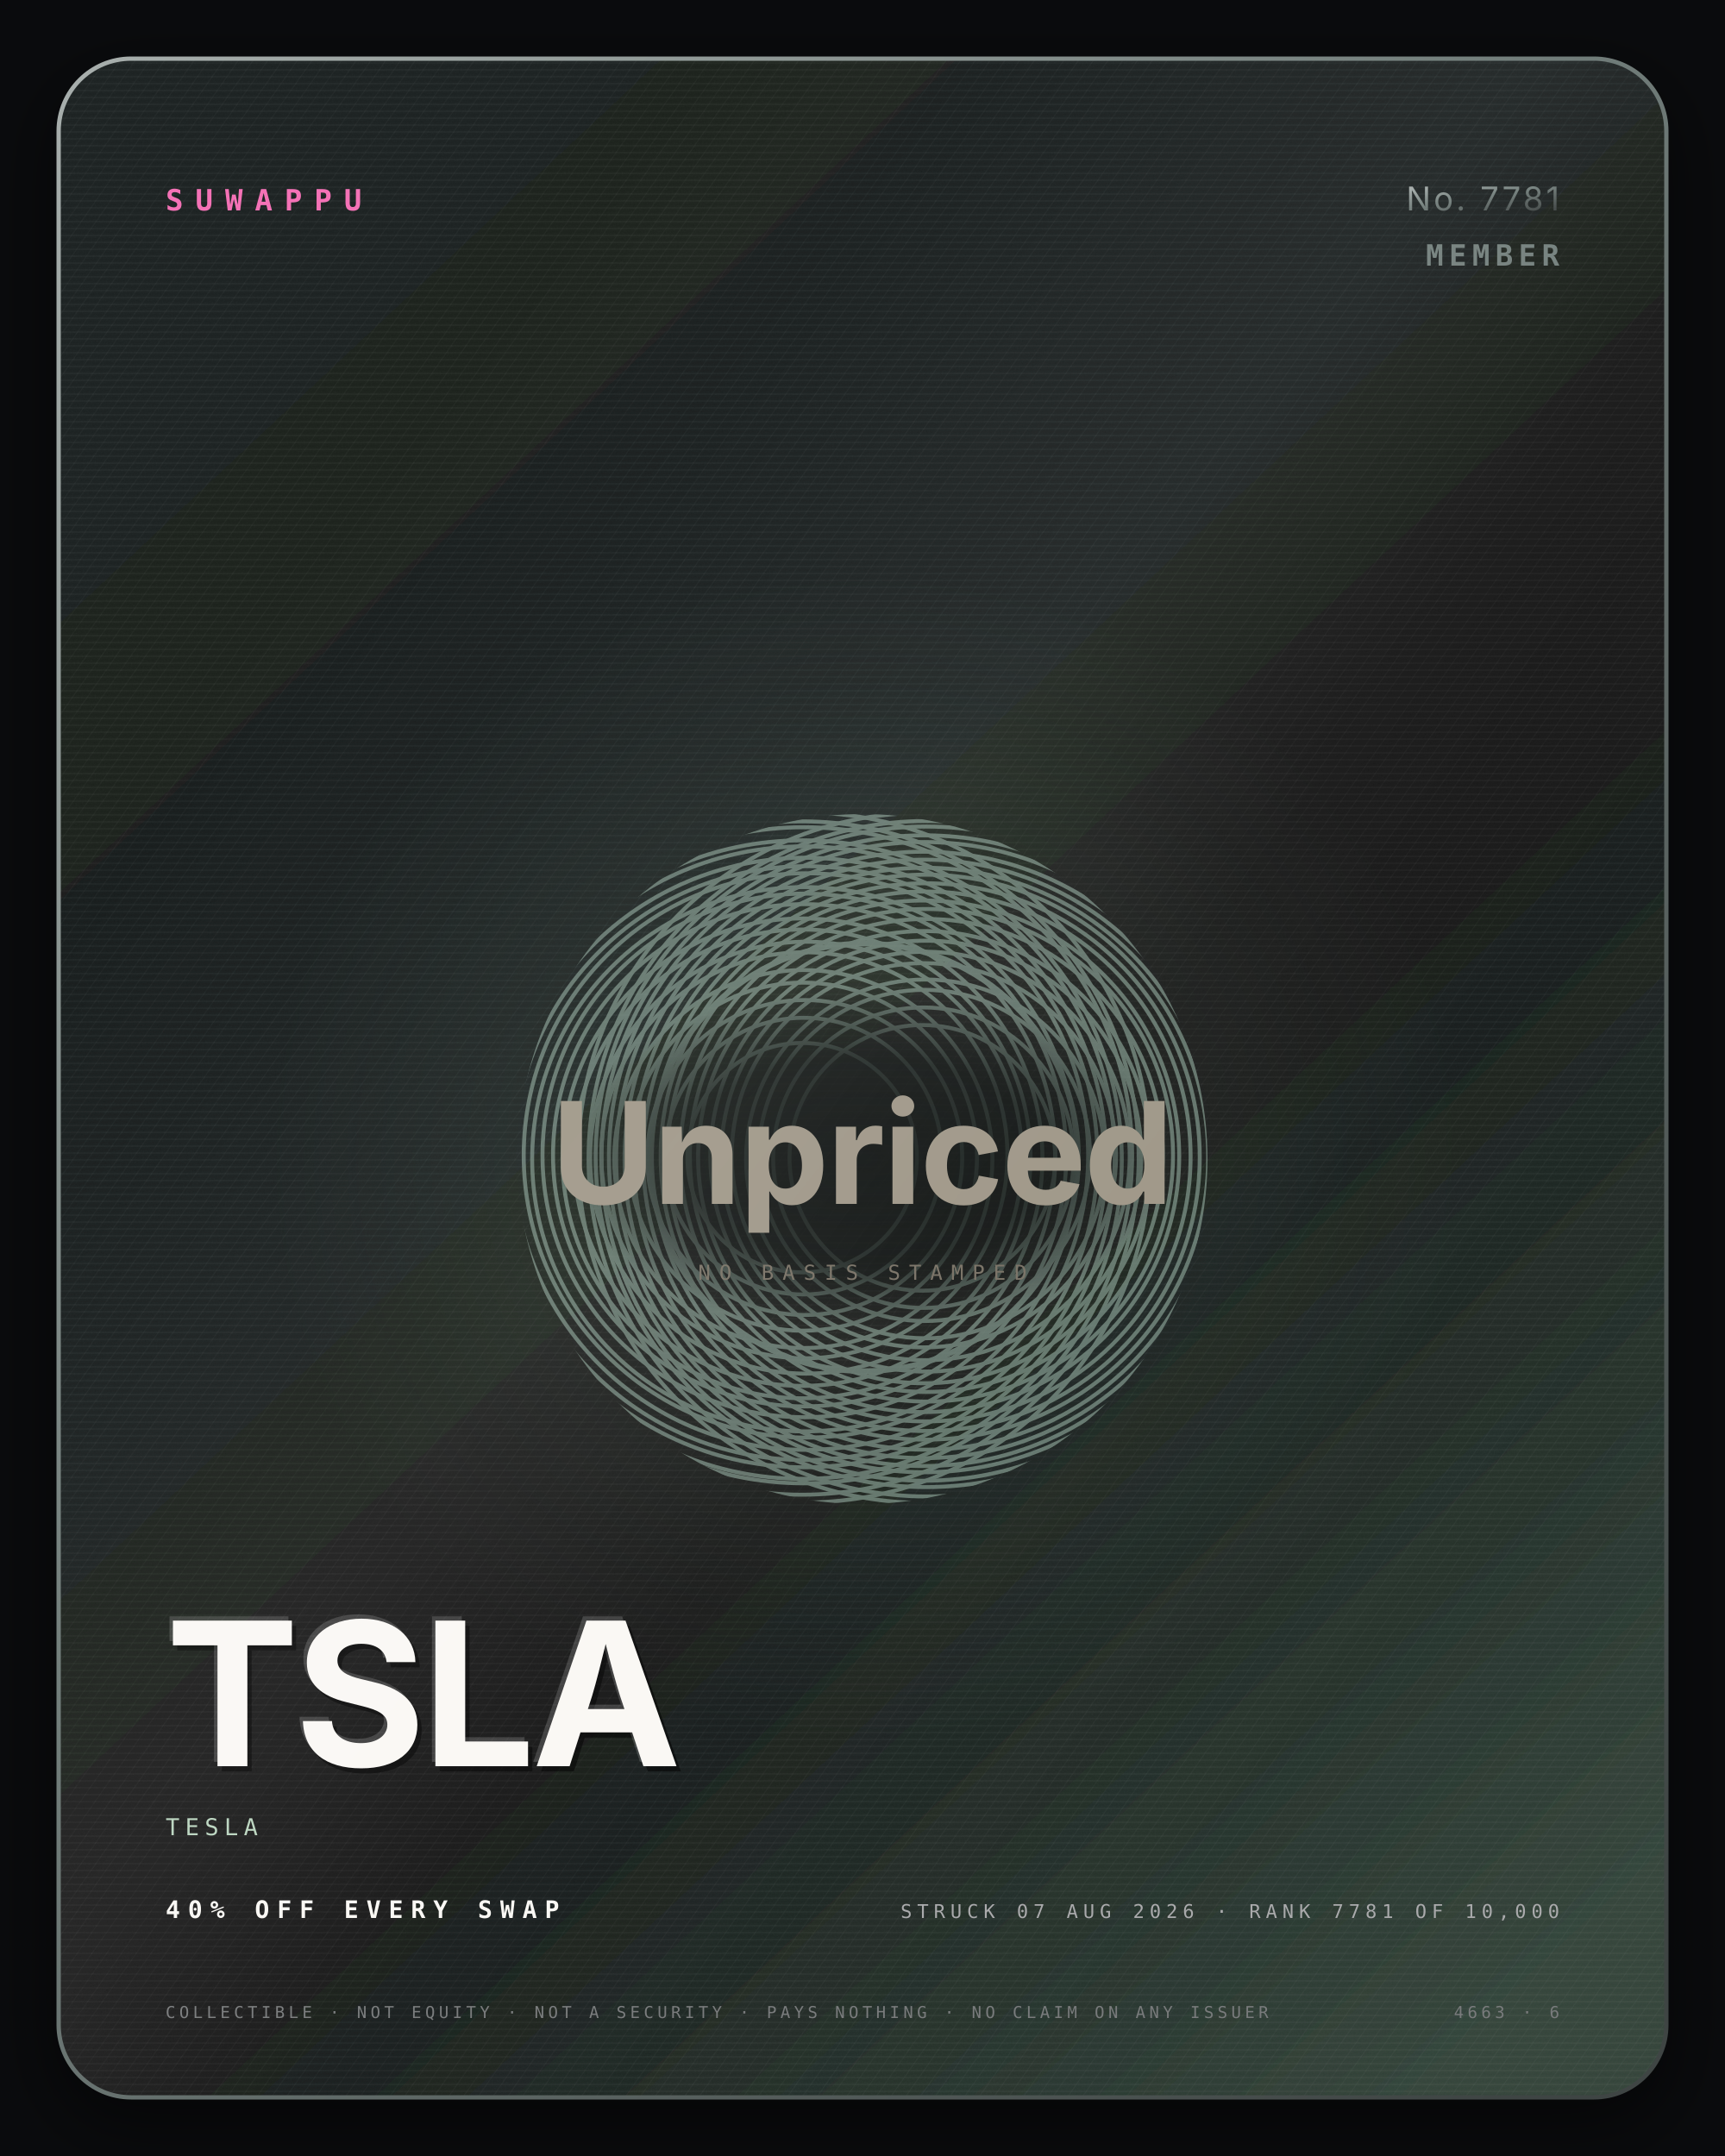
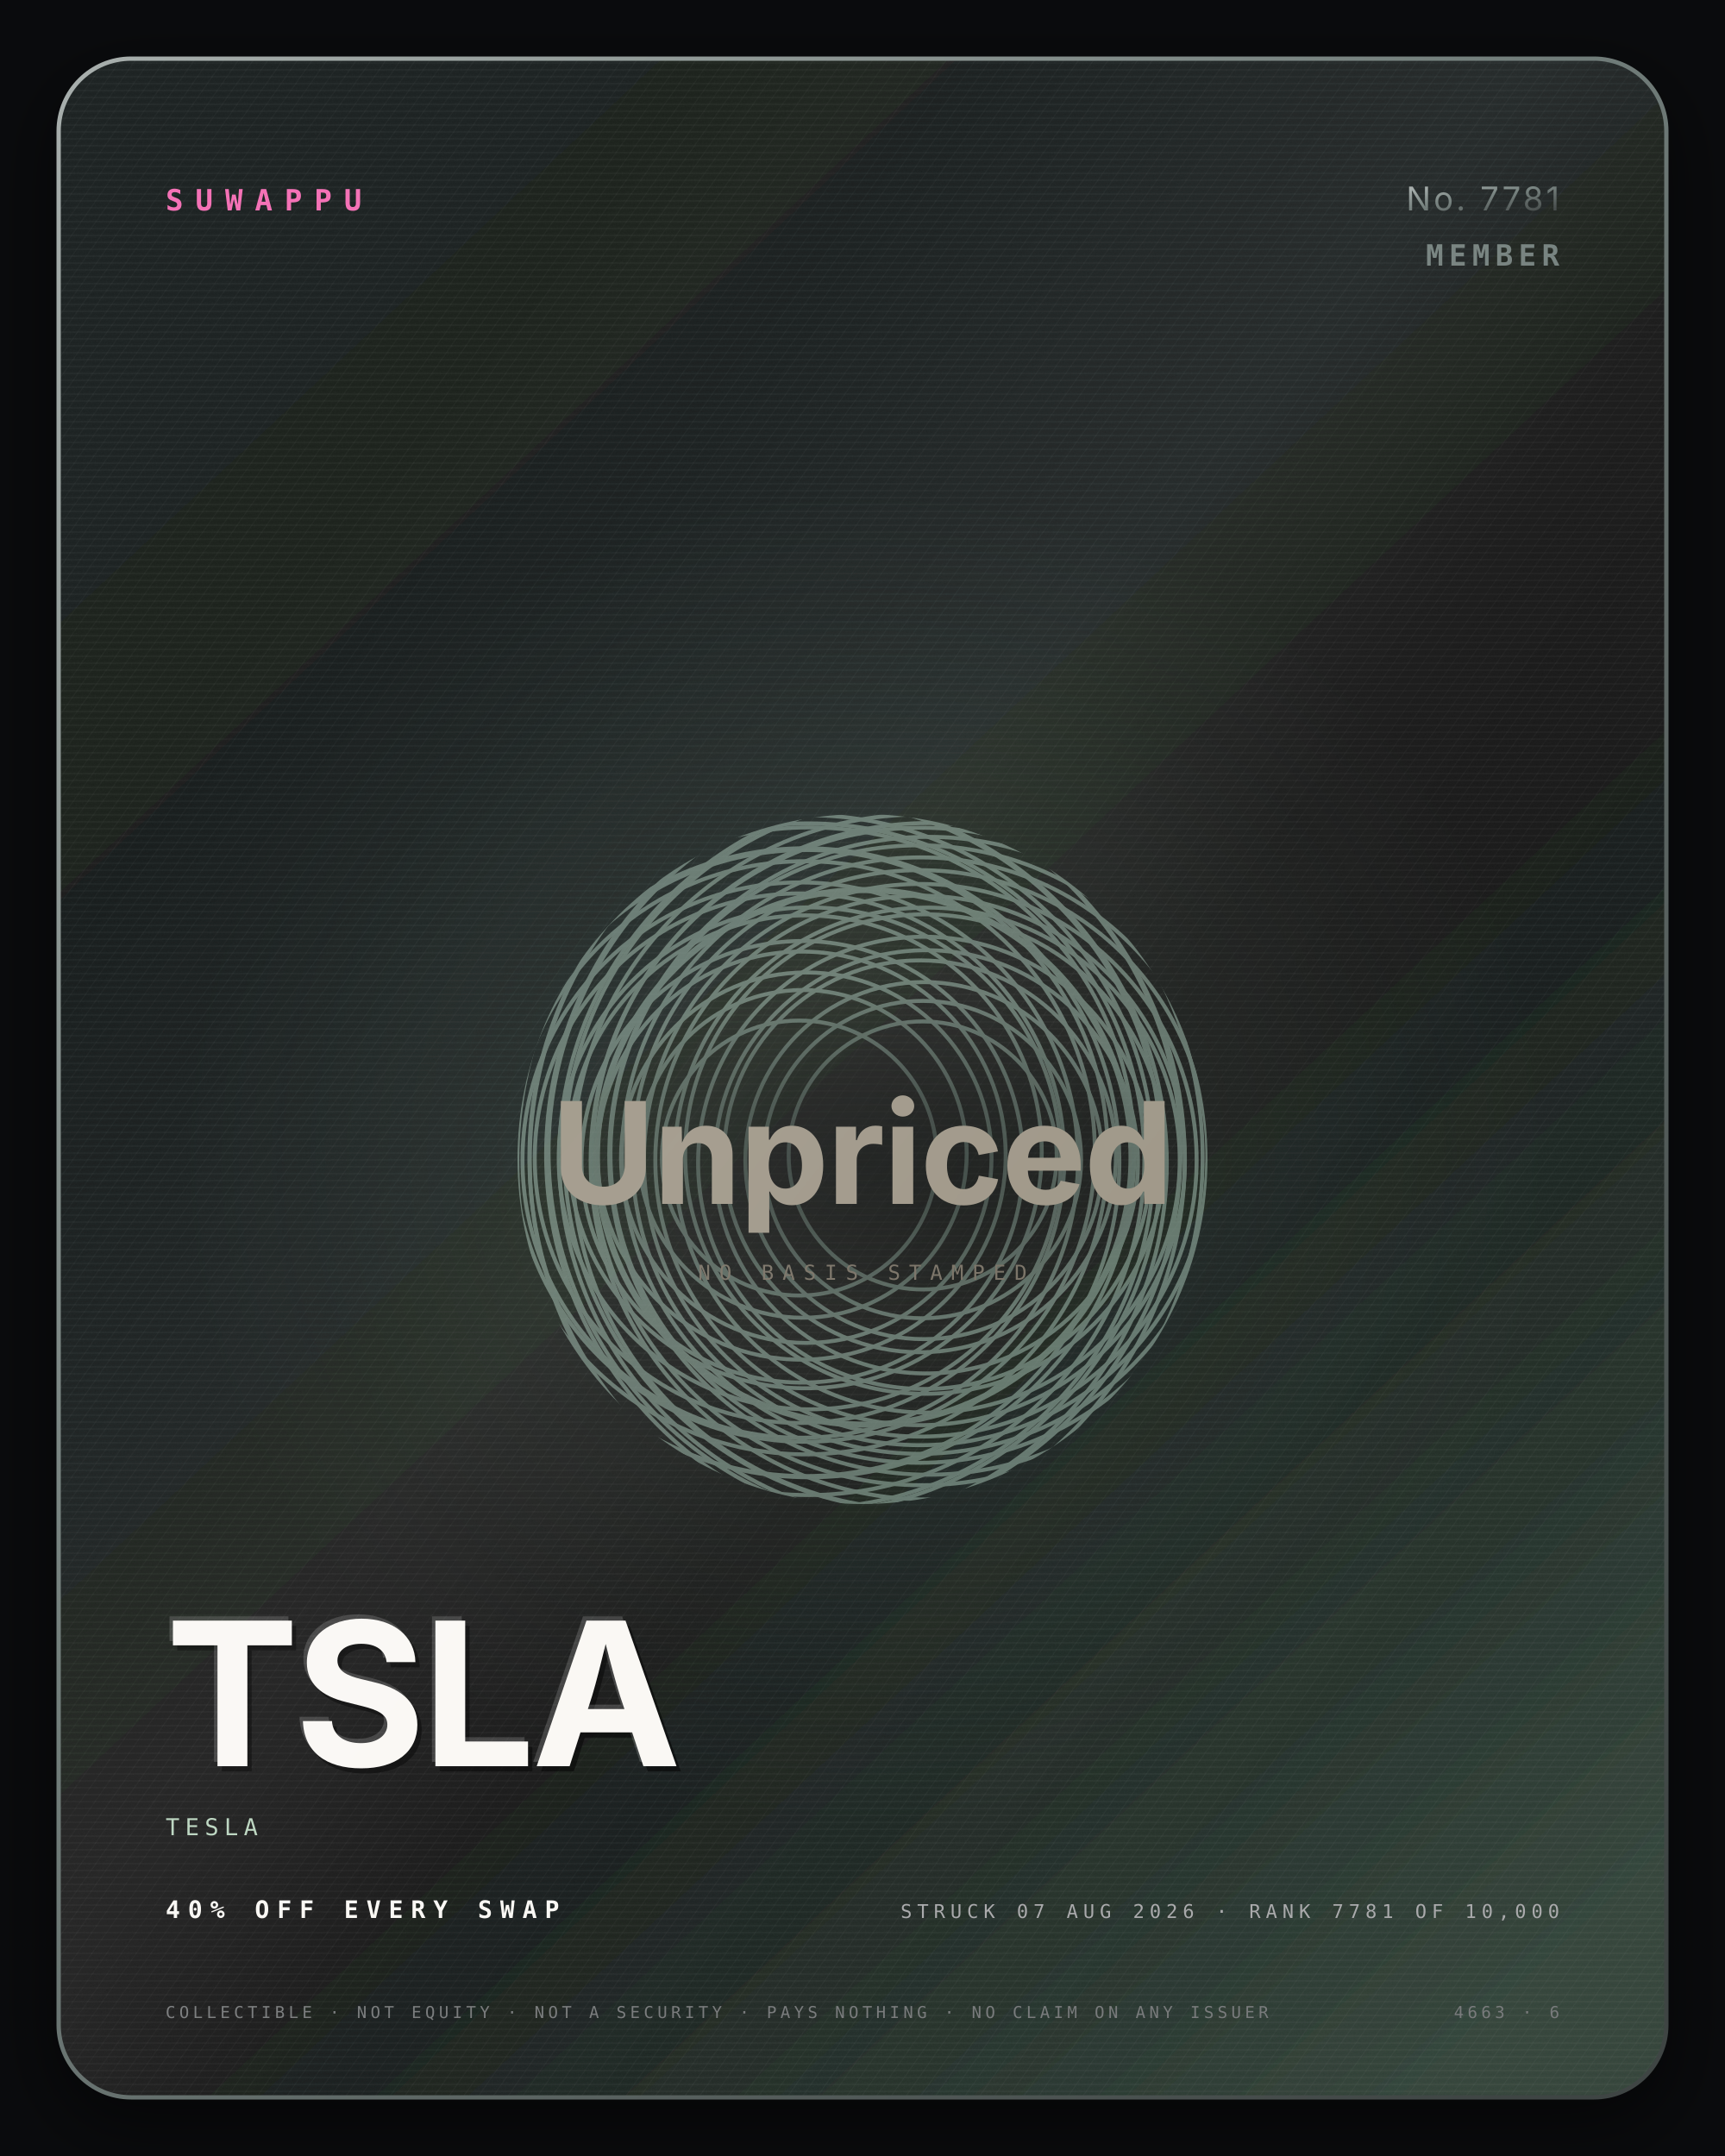
<svg xmlns="http://www.w3.org/2000/svg" width="1000" height="1250" viewBox="0 0 1000 1250" role="img" aria-label="TSLA position card">
  <defs>
    <clipPath id="cut">
      <circle cx="500.0" cy="672" r="200" />
    </clipPath>
    <clipPath id="card">
      <rect x="34" y="34" width="932" height="1182" rx="42" />
    </clipPath>
    <linearGradient id="mgrad" x1="0" y1="0" x2="0.9" y2="1">
      <stop offset="0" stop-color="#a8afad" />
      <stop offset="0.45" stop-color="#727e7b" />
      <stop offset="1" stop-color="#3f4544" />
    </linearGradient>
    <linearGradient id="sheen" x1="0" y1="0" x2="1" y2="1">
      <stop offset="0.22" stop-color="#ffffff" stop-opacity="0" />
      <stop offset="0.46" stop-color="#ffffff" stop-opacity="0.065" />
      <stop offset="0.58" stop-color="#ffffff" stop-opacity="0.015" />
      <stop offset="0.80" stop-color="#ffffff" stop-opacity="0" />
    </linearGradient>
    <pattern id="brush" width="1000" height="4" patternUnits="userSpaceOnUse">
      <line x1="0" y1="0.5" x2="1000" y2="0.5" stroke="#ffffff" stroke-opacity="0.028" stroke-width="1" />
      <line x1="0" y1="2.5" x2="1000" y2="2.5" stroke="#000000" stroke-opacity="0.020" stroke-width="1" />
    </pattern>
    <filter id="drop" x="-6%" y="-6%" width="112%" height="112%">
      <feDropShadow dx="0" dy="14" stdDeviation="20" flood-color="#000000" flood-opacity="0.55" />
    </filter>
    <filter id="grain">
      <feTurbulence type="fractalNoise" baseFrequency="0.9" numOctaves="2" seed="7" stitchTiles="stitch" />
      <feColorMatrix type="matrix" values="0 0 0 0 0.5 0 0 0 0 0.5 0 0 0 0 0.5 0 0 0 0.04 0" />
    </filter>
-     <radialGradient id="fadeg" gradientUnits="userSpaceOnUse" cx="501.0" cy="671" r="200">
-       <stop offset="0.55" stop-color="#ffffff" />
+     <radialGradient id="fadeg" gradientUnits="userSpaceOnUse" cx="501.0" cy="671" r="250.0">
+       <stop offset="0.88" stop-color="#ffffff" />
      <stop offset="1" stop-color="#000000" />
    </radialGradient>
    <mask id="fade">
-       <circle cx="501.0" cy="671" r="200" fill="url(#fadeg)" />
+       <circle cx="501.0" cy="671" r="250.0" fill="url(#fadeg)" />
    </mask>
    <radialGradient id="vig" cx="0.5" cy="0.42" r="0.75">
      <stop offset="0.55" stop-color="#000000" stop-opacity="0" />
      <stop offset="1" stop-color="#000000" stop-opacity="0.34" />
    </radialGradient>
    <linearGradient id="plate" x1="0.1" y1="0" x2="0.85" y2="1">
      <stop offset="0" stop-color="#1d2422" />
      <stop offset="0.62" stop-color="#131716" />
      <stop offset="1" stop-color="#34453b" />
    </linearGradient>
    <radialGradient id="bloom" cx="0.5" cy="0.5" r="0.5">
      <stop offset="0" stop-color="#8d8577" stop-opacity="0.12" />
      <stop offset="0.5" stop-color="#86b894" stop-opacity="0.06" />
      <stop offset="1" stop-color="#86b894" stop-opacity="0" />
    </radialGradient>
    <radialGradient id="clear" cx="0.5" cy="0.5" r="0.5">
-       <stop offset="0" stop-color="#131716" stop-opacity="0.90" />
-       <stop offset="0.6" stop-color="#131716" stop-opacity="0.74" />
+       <stop offset="0" stop-color="#131716" stop-opacity="0.62" />
+       <stop offset="0.42" stop-color="#131716" stop-opacity="0.40" />
      <stop offset="1" stop-color="#131716" stop-opacity="0" />
    </radialGradient>
    <pattern id="hatch" width="7" height="7" patternUnits="userSpaceOnUse" patternTransform="rotate(35)">
      <line x1="0" y1="0" x2="0" y2="7" stroke="#ffffff" stroke-opacity="0.030" stroke-width="1" />
    </pattern>
  </defs>
  <rect width="1000" height="1250" fill="#0a0b0d" />
  <rect x="34" y="34" width="932" height="1182" rx="42" fill="url(#plate)" filter="url(#drop)" />
  <g clip-path="url(#card)">
    <rect width="1000" height="1250" fill="url(#hatch)" />
    <rect width="1000" height="1250" fill="url(#brush)" />
    <rect width="1000" height="1250" filter="url(#grain)" />
-     <ellipse cx="501.0" cy="671" rx="350" ry="340" fill="url(#bloom)" />
+     <ellipse cx="501.0" cy="671" rx="400.0" ry="390.0" fill="url(#bloom)" />
    <g clip-path="url(#cut)" stroke="#89a194" fill="none" stroke-width="2.3" opacity="0.66">
-       <circle cx="465.0" cy="671.2" r="66.5" />
-       <circle cx="465.8" cy="670.3" r="80.2" />
-       <circle cx="466.5" cy="671.1" r="91.3" />
-       <circle cx="465.5" cy="670.6" r="100.9" />
-       <circle cx="465.7" cy="672.0" r="109.6" />
-       <circle cx="466.3" cy="669.8" r="117.7" />
-       <circle cx="467.3" cy="671.2" r="125.2" />
-       <circle cx="465.1" cy="671.2" r="132.3" />
-       <circle cx="465.2" cy="671.6" r="139.1" />
-       <circle cx="466.2" cy="669.8" r="145.6" />
-       <circle cx="466.3" cy="669.9" r="151.8" />
-       <circle cx="466.3" cy="672.1" r="157.8" />
-       <circle cx="467.2" cy="669.9" r="163.6" />
-       <circle cx="467.0" cy="671.4" r="169.2" />
-       <circle cx="466.7" cy="671.9" r="174.6" />
-       <circle cx="466.2" cy="670.7" r="180.0" />
-       <circle cx="465.2" cy="672.3" r="185.1" />
-       <circle cx="466.1" cy="669.8" r="190.2" />
-       <circle cx="464.9" cy="671.4" r="195.2" />
-       <circle cx="466.7" cy="671.1" r="200.0" />
-       <circle cx="534.7" cy="671.3" r="77.0" />
-       <circle cx="535.3" cy="671.2" r="87.1" />
-       <circle cx="535.9" cy="669.9" r="96.0" />
-       <circle cx="536.5" cy="671.9" r="104.0" />
-       <circle cx="535.6" cy="669.8" r="111.4" />
-       <circle cx="536.5" cy="670.2" r="118.4" />
-       <circle cx="536.7" cy="670.3" r="124.9" />
-       <circle cx="535.8" cy="670.9" r="131.1" />
-       <circle cx="537.0" cy="669.9" r="137.1" />
-       <circle cx="537.2" cy="669.8" r="142.8" />
-       <circle cx="535.3" cy="670.4" r="148.3" />
-       <circle cx="536.6" cy="670.5" r="153.6" />
-       <circle cx="536.7" cy="670.9" r="158.8" />
-       <circle cx="536.6" cy="670.9" r="163.8" />
-       <circle cx="536.1" cy="671.8" r="168.7" />
-       <circle cx="535.6" cy="671.9" r="173.5" />
-       <circle cx="535.3" cy="671.9" r="178.1" />
-       <circle cx="535.7" cy="670.9" r="182.7" />
-       <circle cx="535.8" cy="671.4" r="187.1" />
-       <circle cx="536.8" cy="670.7" r="191.5" />
-       <circle cx="537.0" cy="671.8" r="195.8" />
-       <circle cx="535.2" cy="671.3" r="200.0" />
-       <circle cx="501.0" cy="671.0" r="123.6" stroke-width="2.6" />
-       <circle cx="501.0" cy="671.0" r="124.8" stroke-width="1.5" />
+       <circle cx="463.4" cy="671.4" r="79.7" />
+       <circle cx="465.4" cy="669.0" r="95.0" />
+       <circle cx="467.4" cy="671.2" r="107.4" />
+       <circle cx="464.7" cy="670.0" r="118.3" />
+       <circle cx="465.1" cy="673.6" r="128.0" />
+       <circle cx="466.8" cy="667.8" r="137.1" />
+       <circle cx="469.4" cy="671.6" r="145.5" />
+       <circle cx="463.5" cy="671.5" r="153.5" />
+       <circle cx="463.9" cy="672.6" r="161.0" />
+       <circle cx="466.4" cy="667.6" r="168.3" />
+       <circle cx="466.9" cy="668.0" r="175.2" />
+       <circle cx="466.9" cy="673.8" r="182.0" />
+       <circle cx="469.2" cy="668.1" r="188.4" />
+       <circle cx="468.7" cy="672.1" r="194.7" />
+       <circle cx="467.8" cy="673.5" r="200.9" />
+       <circle cx="466.4" cy="670.2" r="206.8" />
+       <circle cx="463.8" cy="674.4" r="212.6" />
+       <circle cx="466.1" cy="667.8" r="218.3" />
+       <circle cx="463.0" cy="672.0" r="223.8" />
+       <circle cx="467.9" cy="671.2" r="229.3" />
+       <circle cx="465.4" cy="667.5" r="234.6" />
+       <circle cx="468.6" cy="669.1" r="239.8" />
+       <circle cx="463.7" cy="670.7" r="245.0" />
+       <circle cx="465.0" cy="672.5" r="250.0" />
+       <circle cx="534.9" cy="669.9" r="77.7" />
+       <circle cx="534.7" cy="672.3" r="92.0" />
+       <circle cx="535.6" cy="672.9" r="103.5" />
+       <circle cx="533.3" cy="670.4" r="113.6" />
+       <circle cx="537.0" cy="673.6" r="122.7" />
+       <circle cx="535.8" cy="674.2" r="131.1" />
+       <circle cx="536.2" cy="669.1" r="139.0" />
+       <circle cx="537.5" cy="672.6" r="146.4" />
+       <circle cx="533.4" cy="672.8" r="153.5" />
+       <circle cx="533.5" cy="672.7" r="160.2" />
+       <circle cx="533.3" cy="671.2" r="166.7" />
+       <circle cx="533.5" cy="670.0" r="172.9" />
+       <circle cx="532.9" cy="669.1" r="179.0" />
+       <circle cx="538.1" cy="670.1" r="184.9" />
+       <circle cx="534.1" cy="670.5" r="190.6" />
+       <circle cx="538.5" cy="673.3" r="196.1" />
+       <circle cx="533.4" cy="673.7" r="201.5" />
+       <circle cx="534.0" cy="668.8" r="206.8" />
+       <circle cx="536.2" cy="671.1" r="212.0" />
+       <circle cx="535.0" cy="667.9" r="217.0" />
+       <circle cx="538.6" cy="669.5" r="222.0" />
+       <circle cx="533.8" cy="671.1" r="226.9" />
+       <circle cx="538.8" cy="672.8" r="231.7" />
+       <circle cx="536.3" cy="673.3" r="236.4" />
+       <circle cx="539.5" cy="668.4" r="241.0" />
+       <circle cx="532.7" cy="673.5" r="245.5" />
+       <circle cx="533.2" cy="668.7" r="250.0" />
+       <circle cx="501.0" cy="671.0" r="154.5" stroke-width="2.6" />
+       <circle cx="501.0" cy="671.0" r="156.0" stroke-width="1.5" />
    </g>
    <text x="96" y="122" font-family="'Geist Mono','SFMono-Regular',Menlo,Consolas,'DejaVu Sans Mono',monospace" font-size="17" font-weight="bold" letter-spacing="7.0" fill="#f472b6" text-anchor="start">SUWAPPU</text>
    <text x="904" y="122" font-family="Geist,'Inter',system-ui,-apple-system,'Liberation Sans',Arial,sans-serif" font-size="19" fill="url(#mgrad)" text-anchor="end" letter-spacing="1.6">No. 7781</text>
    <text x="904" y="154" font-family="'Geist Mono','SFMono-Regular',Menlo,Consolas,'DejaVu Sans Mono',monospace" font-size="17" font-weight="bold" letter-spacing="3.2" fill="#727e7b" text-anchor="end">MEMBER</text>
    <text x="98.5" y="1027" font-family="Geist,'Inter',system-ui,-apple-system,'Liberation Sans',Arial,sans-serif" font-size="116" font-weight="bold" letter-spacing="-2" fill="#000000" fill-opacity="0.55">TSLA</text>
    <text x="94" y="1021.5" font-family="Geist,'Inter',system-ui,-apple-system,'Liberation Sans',Arial,sans-serif" font-size="116" font-weight="bold" letter-spacing="-2" fill="#ffffff" fill-opacity="0.16">TSLA</text>
    <text x="96" y="1024" font-family="Geist,'Inter',system-ui,-apple-system,'Liberation Sans',Arial,sans-serif" font-size="116" font-weight="bold" letter-spacing="-2" fill="#faf8f4">TSLA</text>
    <text x="96" y="1064" font-family="'Geist Mono','SFMono-Regular',Menlo,Consolas,'DejaVu Sans Mono',monospace" font-size="13.5" font-weight="normal" letter-spacing="3.2" fill="#bad5bf" text-anchor="start">TESLA</text>
    <ellipse cx="500.0" cy="672" rx="176" ry="100" fill="url(#clear)" />
    <text x="500.0" y="698" font-family="Geist,'Inter',system-ui,-apple-system,'Liberation Sans',Arial,sans-serif" font-size="82" font-weight="bold" fill="#a09889" text-anchor="middle" letter-spacing="-1">Unpriced</text>
    <text x="500.0" y="742" font-family="'Geist Mono','SFMono-Regular',Menlo,Consolas,'DejaVu Sans Mono',monospace" font-size="12" font-weight="normal" letter-spacing="5.0" fill="#7a7367" text-anchor="middle">NO BASIS STAMPED</text>
    <text x="96" y="1112" font-family="'Geist Mono','SFMono-Regular',Menlo,Consolas,'DejaVu Sans Mono',monospace" font-size="14" font-weight="bold" letter-spacing="4.5" fill="#faf8f4" text-anchor="start">40% OFF EVERY SWAP</text>
    <text x="904" y="1112" font-family="'Geist Mono','SFMono-Regular',Menlo,Consolas,'DejaVu Sans Mono',monospace" font-size="11" font-weight="normal" letter-spacing="3.0" fill="#aaaaac" text-anchor="end">STRUCK 07 AUG 2026 · RANK 7781 OF 10,000</text>
    <text x="96" y="1170" font-family="'Geist Mono','SFMono-Regular',Menlo,Consolas,'DejaVu Sans Mono',monospace" font-size="9.5" font-weight="normal" letter-spacing="2.2" fill="#797b7c" text-anchor="start">COLLECTIBLE · NOT EQUITY · NOT A SECURITY · PAYS NOTHING · NO CLAIM ON ANY ISSUER</text>
    <text x="904" y="1170" font-family="'Geist Mono','SFMono-Regular',Menlo,Consolas,'DejaVu Sans Mono',monospace" font-size="9.5" font-weight="normal" letter-spacing="2.2" fill="#797b7c" text-anchor="end">4663 · 6</text>
    <rect width="1000" height="1250" fill="url(#sheen)" />
  </g>
  <rect x="34" y="34" width="932" height="1182" rx="42" fill="none" stroke="url(#mgrad)" stroke-width="2.5" />
</svg>
